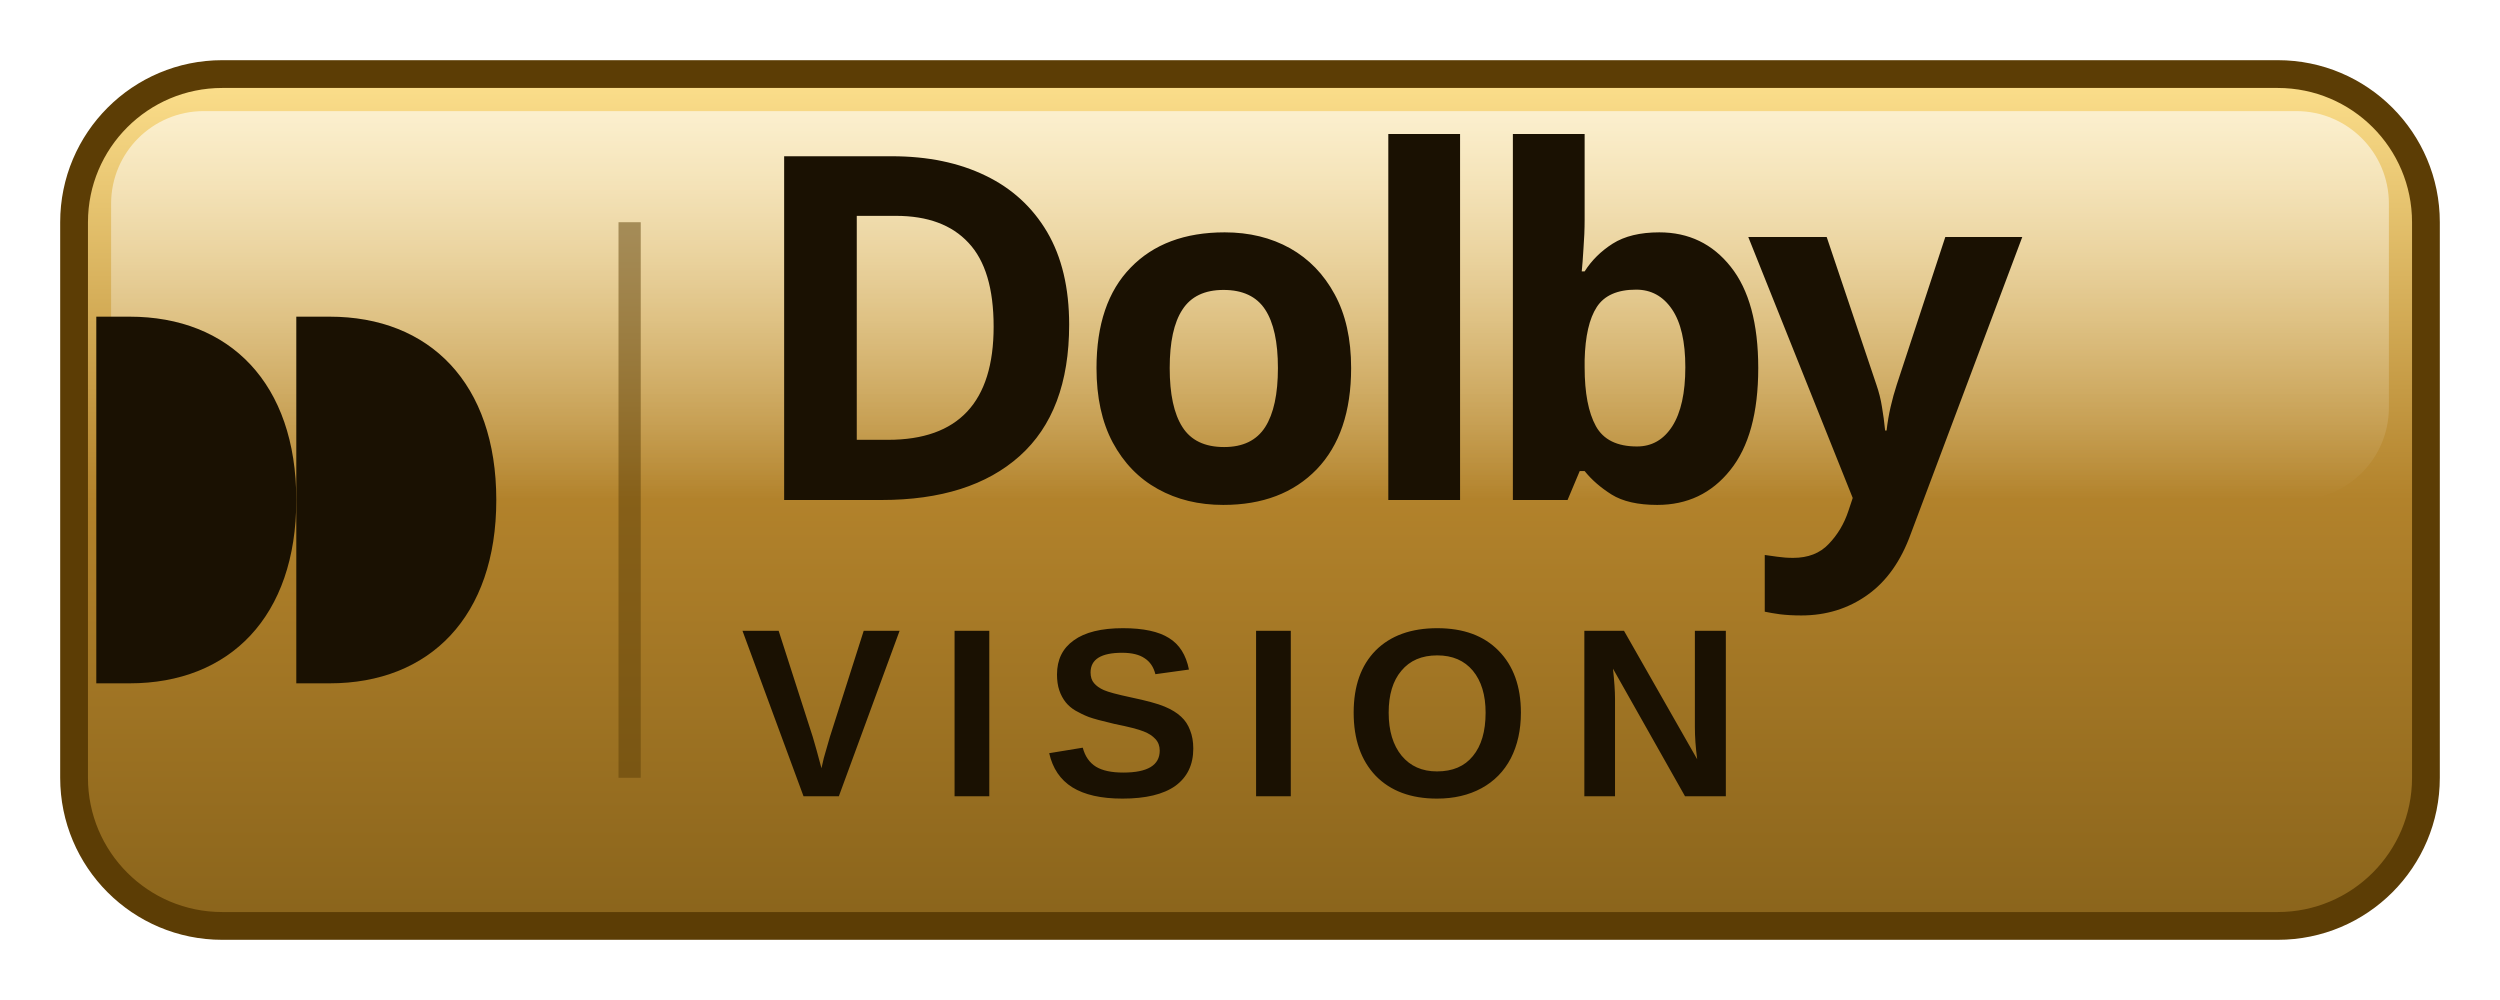
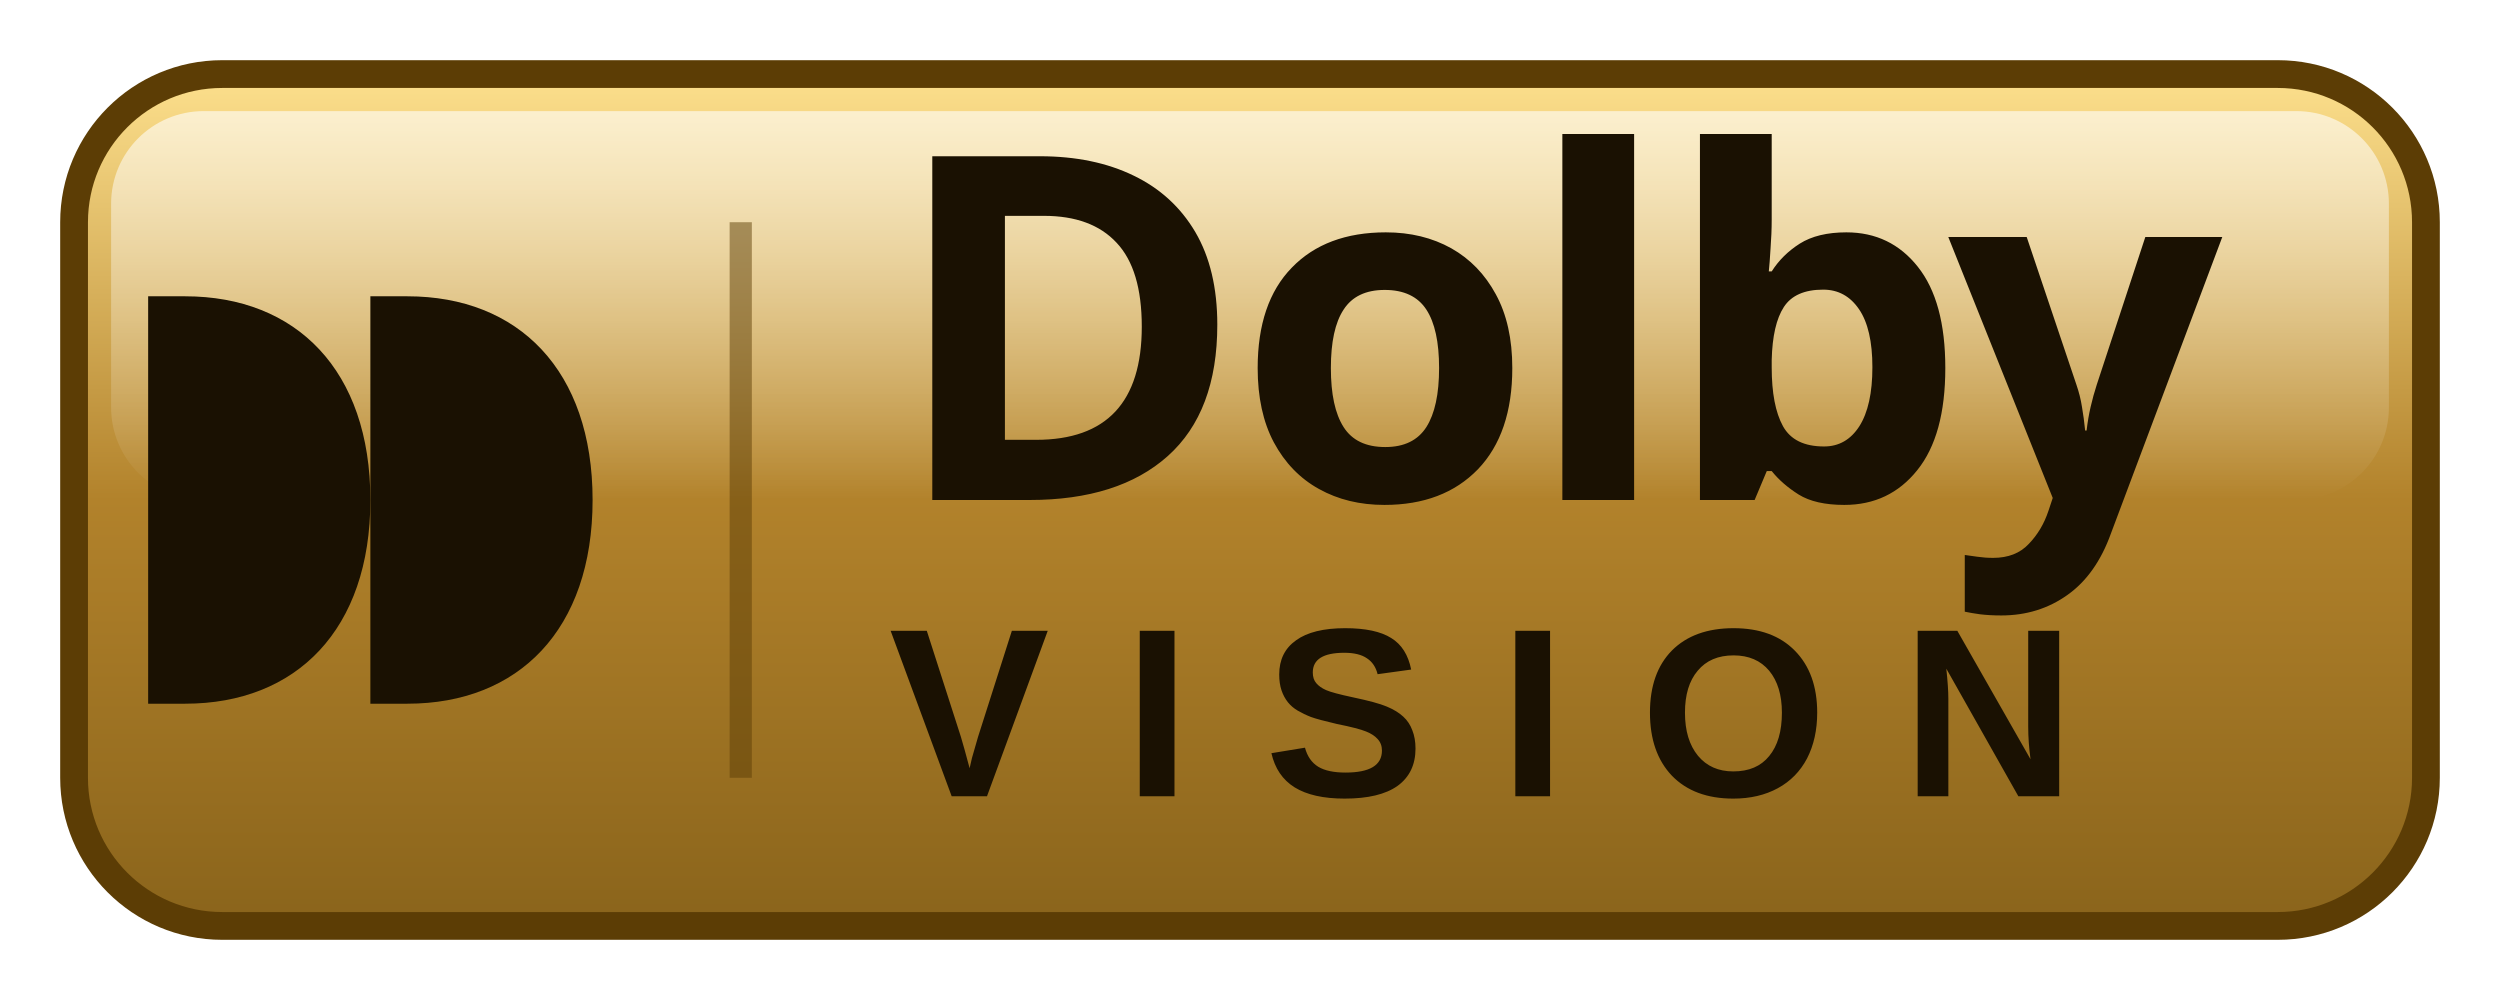
<svg xmlns="http://www.w3.org/2000/svg" width="135" height="54" viewBox="0 0 135 54">
  <defs>
-     <linearGradient id="gold_bg" x1="0%" y1="0%" x2="0%" y2="100%">
-       <stop offset="0%" style="stop-color:#fde08d;stop-opacity:1" />
-       <stop offset="50%" style="stop-color:#b2822b;stop-opacity:1" />
-       <stop offset="100%" style="stop-color:#8a641b;stop-opacity:1" />
+     <linearGradient id="grad_dv" x1="0%" y1="0%" x2="0%" y2="100%">
+       <stop offset="0%" stop-color="#fde08d" />
+       <stop offset="50%" stop-color="#b2822b" />
+       <stop offset="100%" stop-color="#8a641b" />
    </linearGradient>
-     <linearGradient id="gold_gloss" x1="0%" y1="0%" x2="0%" y2="100%">
-       <stop offset="0%" style="stop-color:#ffffff;stop-opacity:0.6" />
-       <stop offset="100%" style="stop-color:#ffffff;stop-opacity:0" />
+     <linearGradient id="gloss_dv" x1="0%" y1="0%" x2="0%" y2="100%">
+       <stop offset="0%" stop-color="#ffffff" stop-opacity="0.6" />
+       <stop offset="100%" stop-color="#ffffff" stop-opacity="0" />
    </linearGradient>
  </defs>
-   <rect x="4" y="4" width="127" height="46" rx="8" fill="url(#gold_bg)" stroke="#5c3d05" stroke-width="1.5" />
-   <rect x="6" y="6" width="123" height="21" rx="5" fill="url(#gold_gloss)" />
-   <g transform="translate(7, 27) scale(0.9)">
+   <rect x="4" y="4" width="127" height="46" rx="8" fill="url(#grad_dv)" stroke="#5c3d05" stroke-width="1.5" />
+   <rect x="6" y="6" width="123" height="21" rx="5" fill="url(#gloss_dv)" />
+   <g transform="translate(10, 27) scale(1.0)">
    <path d="M0 -11 C6 -11 10 -7 10 0 C10 7 6 11 0 11 H-2 V-11 Z" fill="#1a1102" />
    <path d="M12 -11 C18 -11 22 -7 22 0 C22 7 18 11 12 11 H10 V-11 Z" fill="#1a1102" />
  </g>
-   <line x1="34" y1="12" x2="34" y2="42" stroke="#5c3d05" stroke-width="1.2" opacity="0.5" />
-   <text x="40" y="27" fill="#1a1102" font-family="Arial Black, sans-serif" font-size="26" font-weight="900" style="letter-spacing: -1.2px;">Dolby</text>
-   <text x="40" y="43" fill="#1a1102" font-family="Arial, sans-serif" font-size="13" font-weight="900" style="letter-spacing: 2px;">VISION</text>
+   <line x1="40" y1="12" x2="40" y2="42" stroke="#5c3d05" stroke-width="1.2" opacity="0.5" />
+   <text x="48" y="27" fill="#1a1102" font-family="Arial Black, sans-serif" font-size="26" font-weight="900" letter-spacing="-0.5">Dolby</text>
+   <text x="48" y="43" fill="#1a1102" font-family="Arial, sans-serif" font-size="13" font-weight="900" letter-spacing="4">VISION</text>
</svg>
